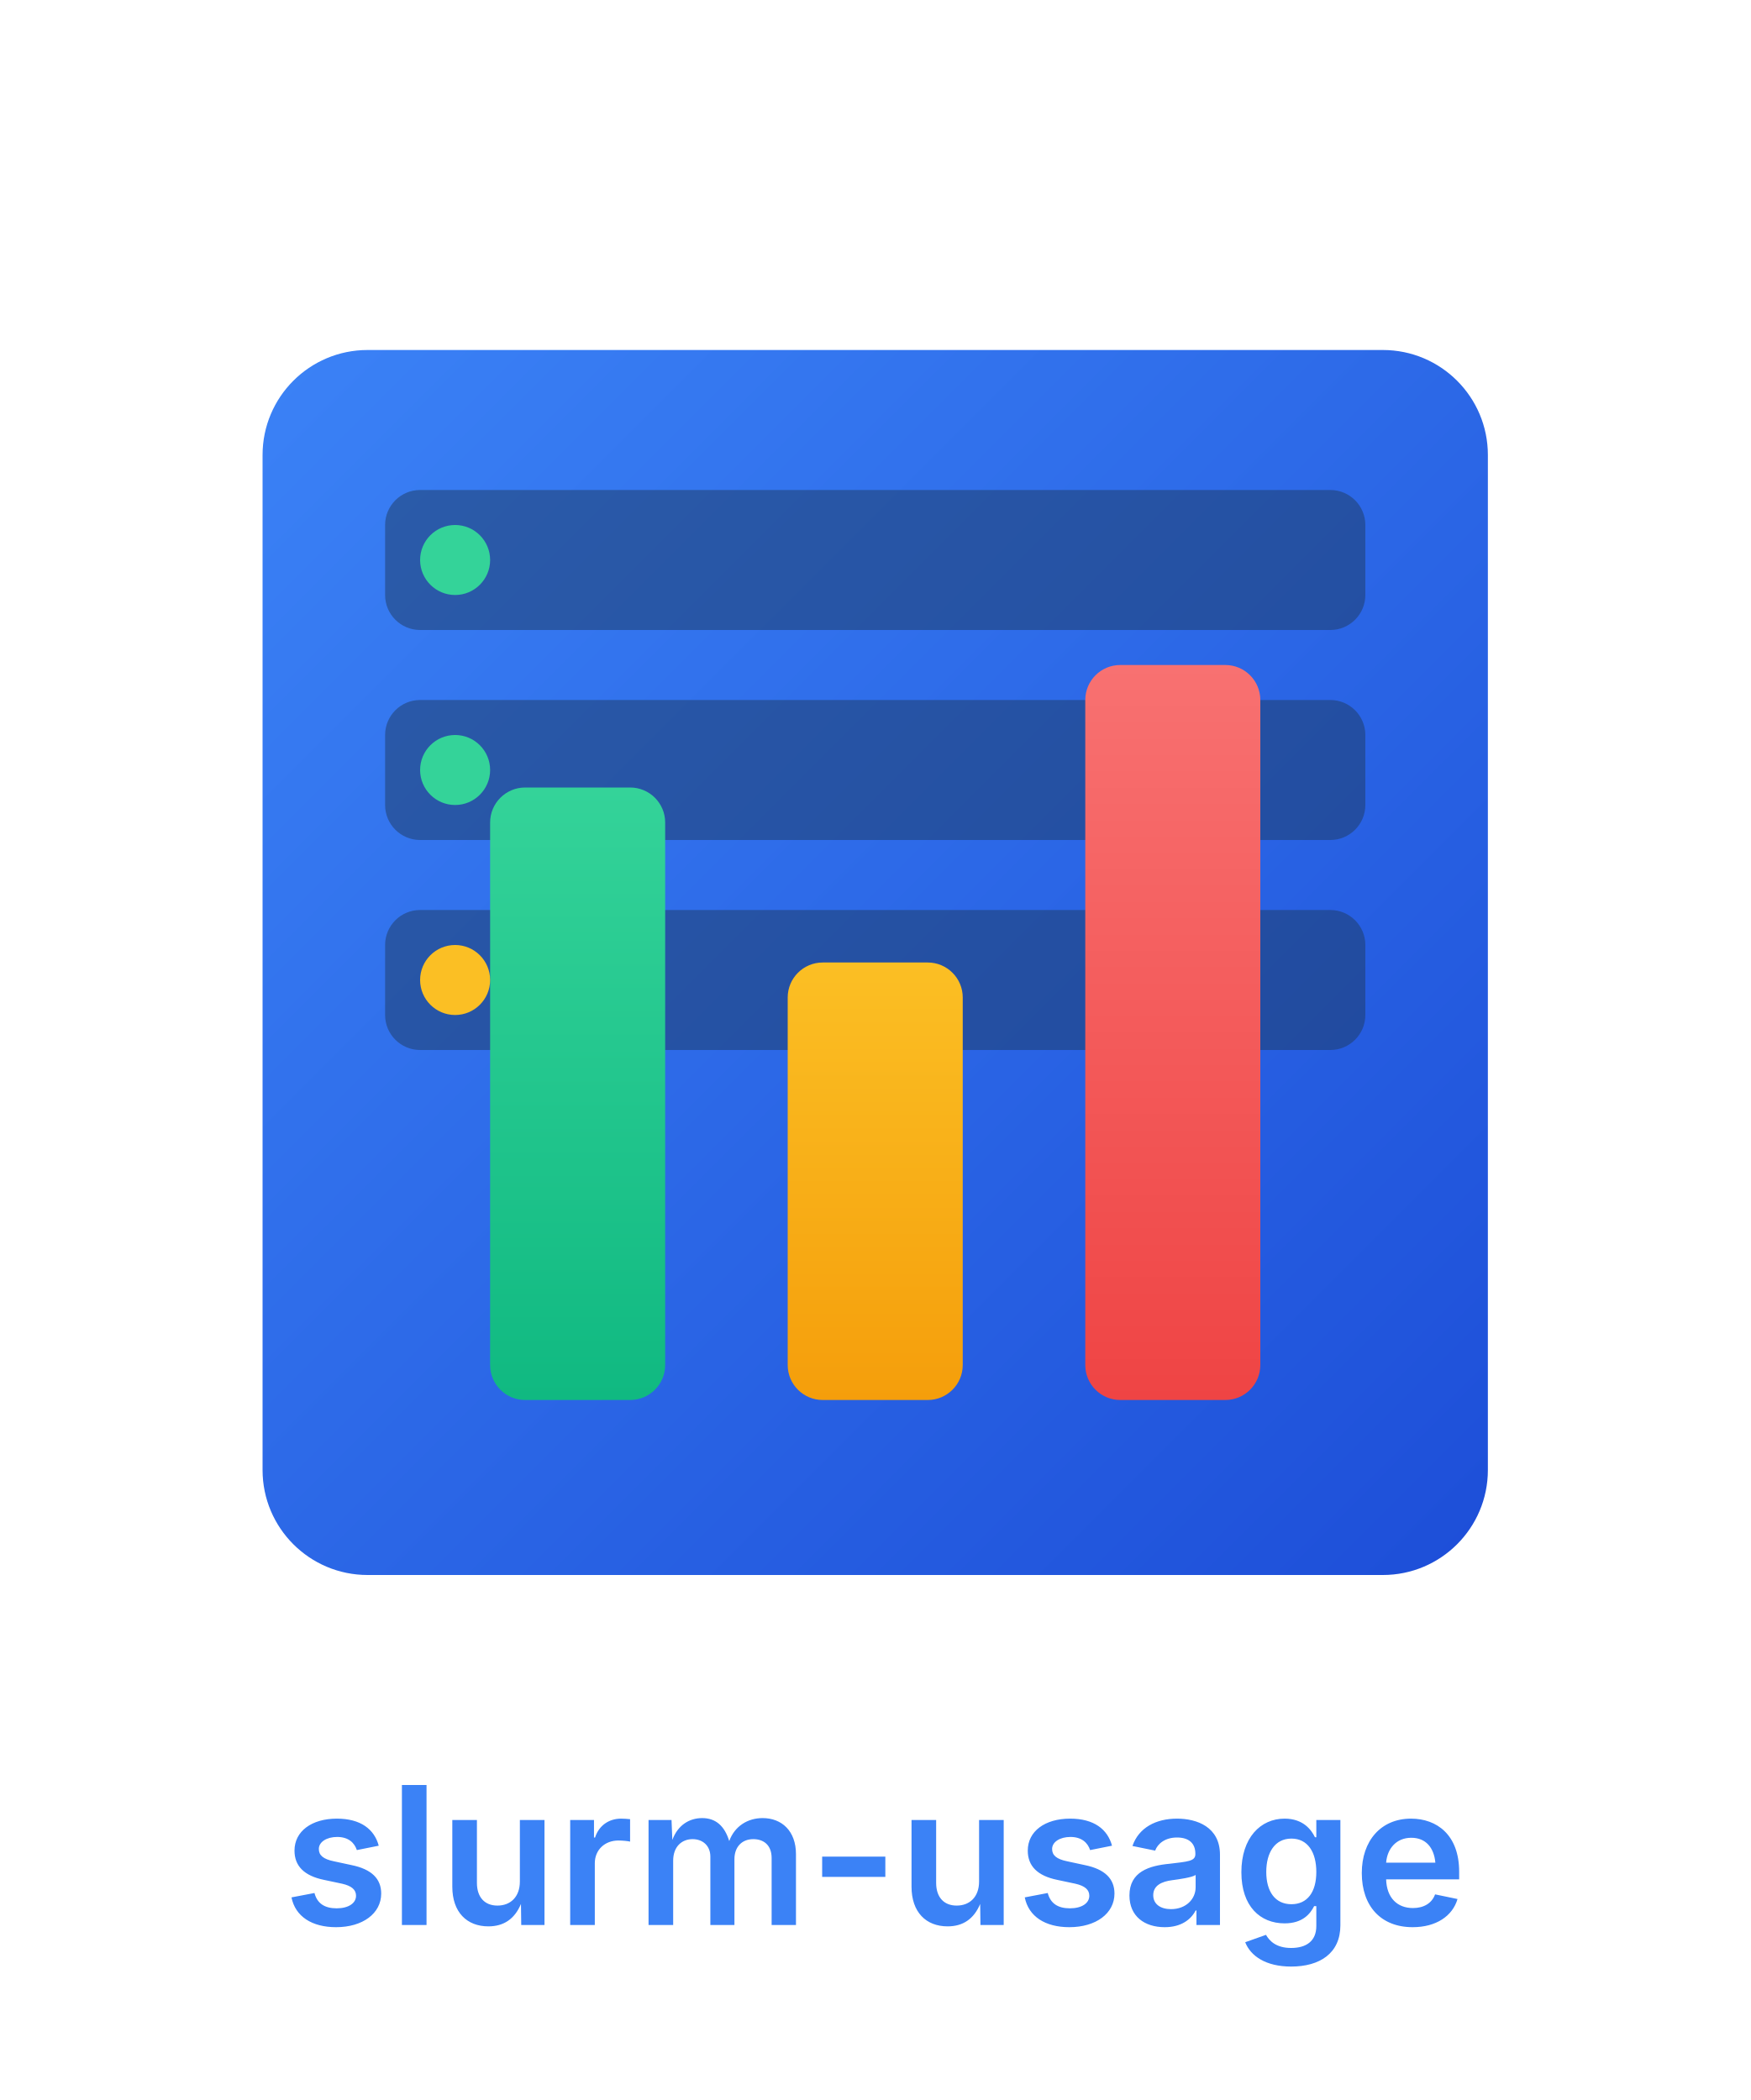
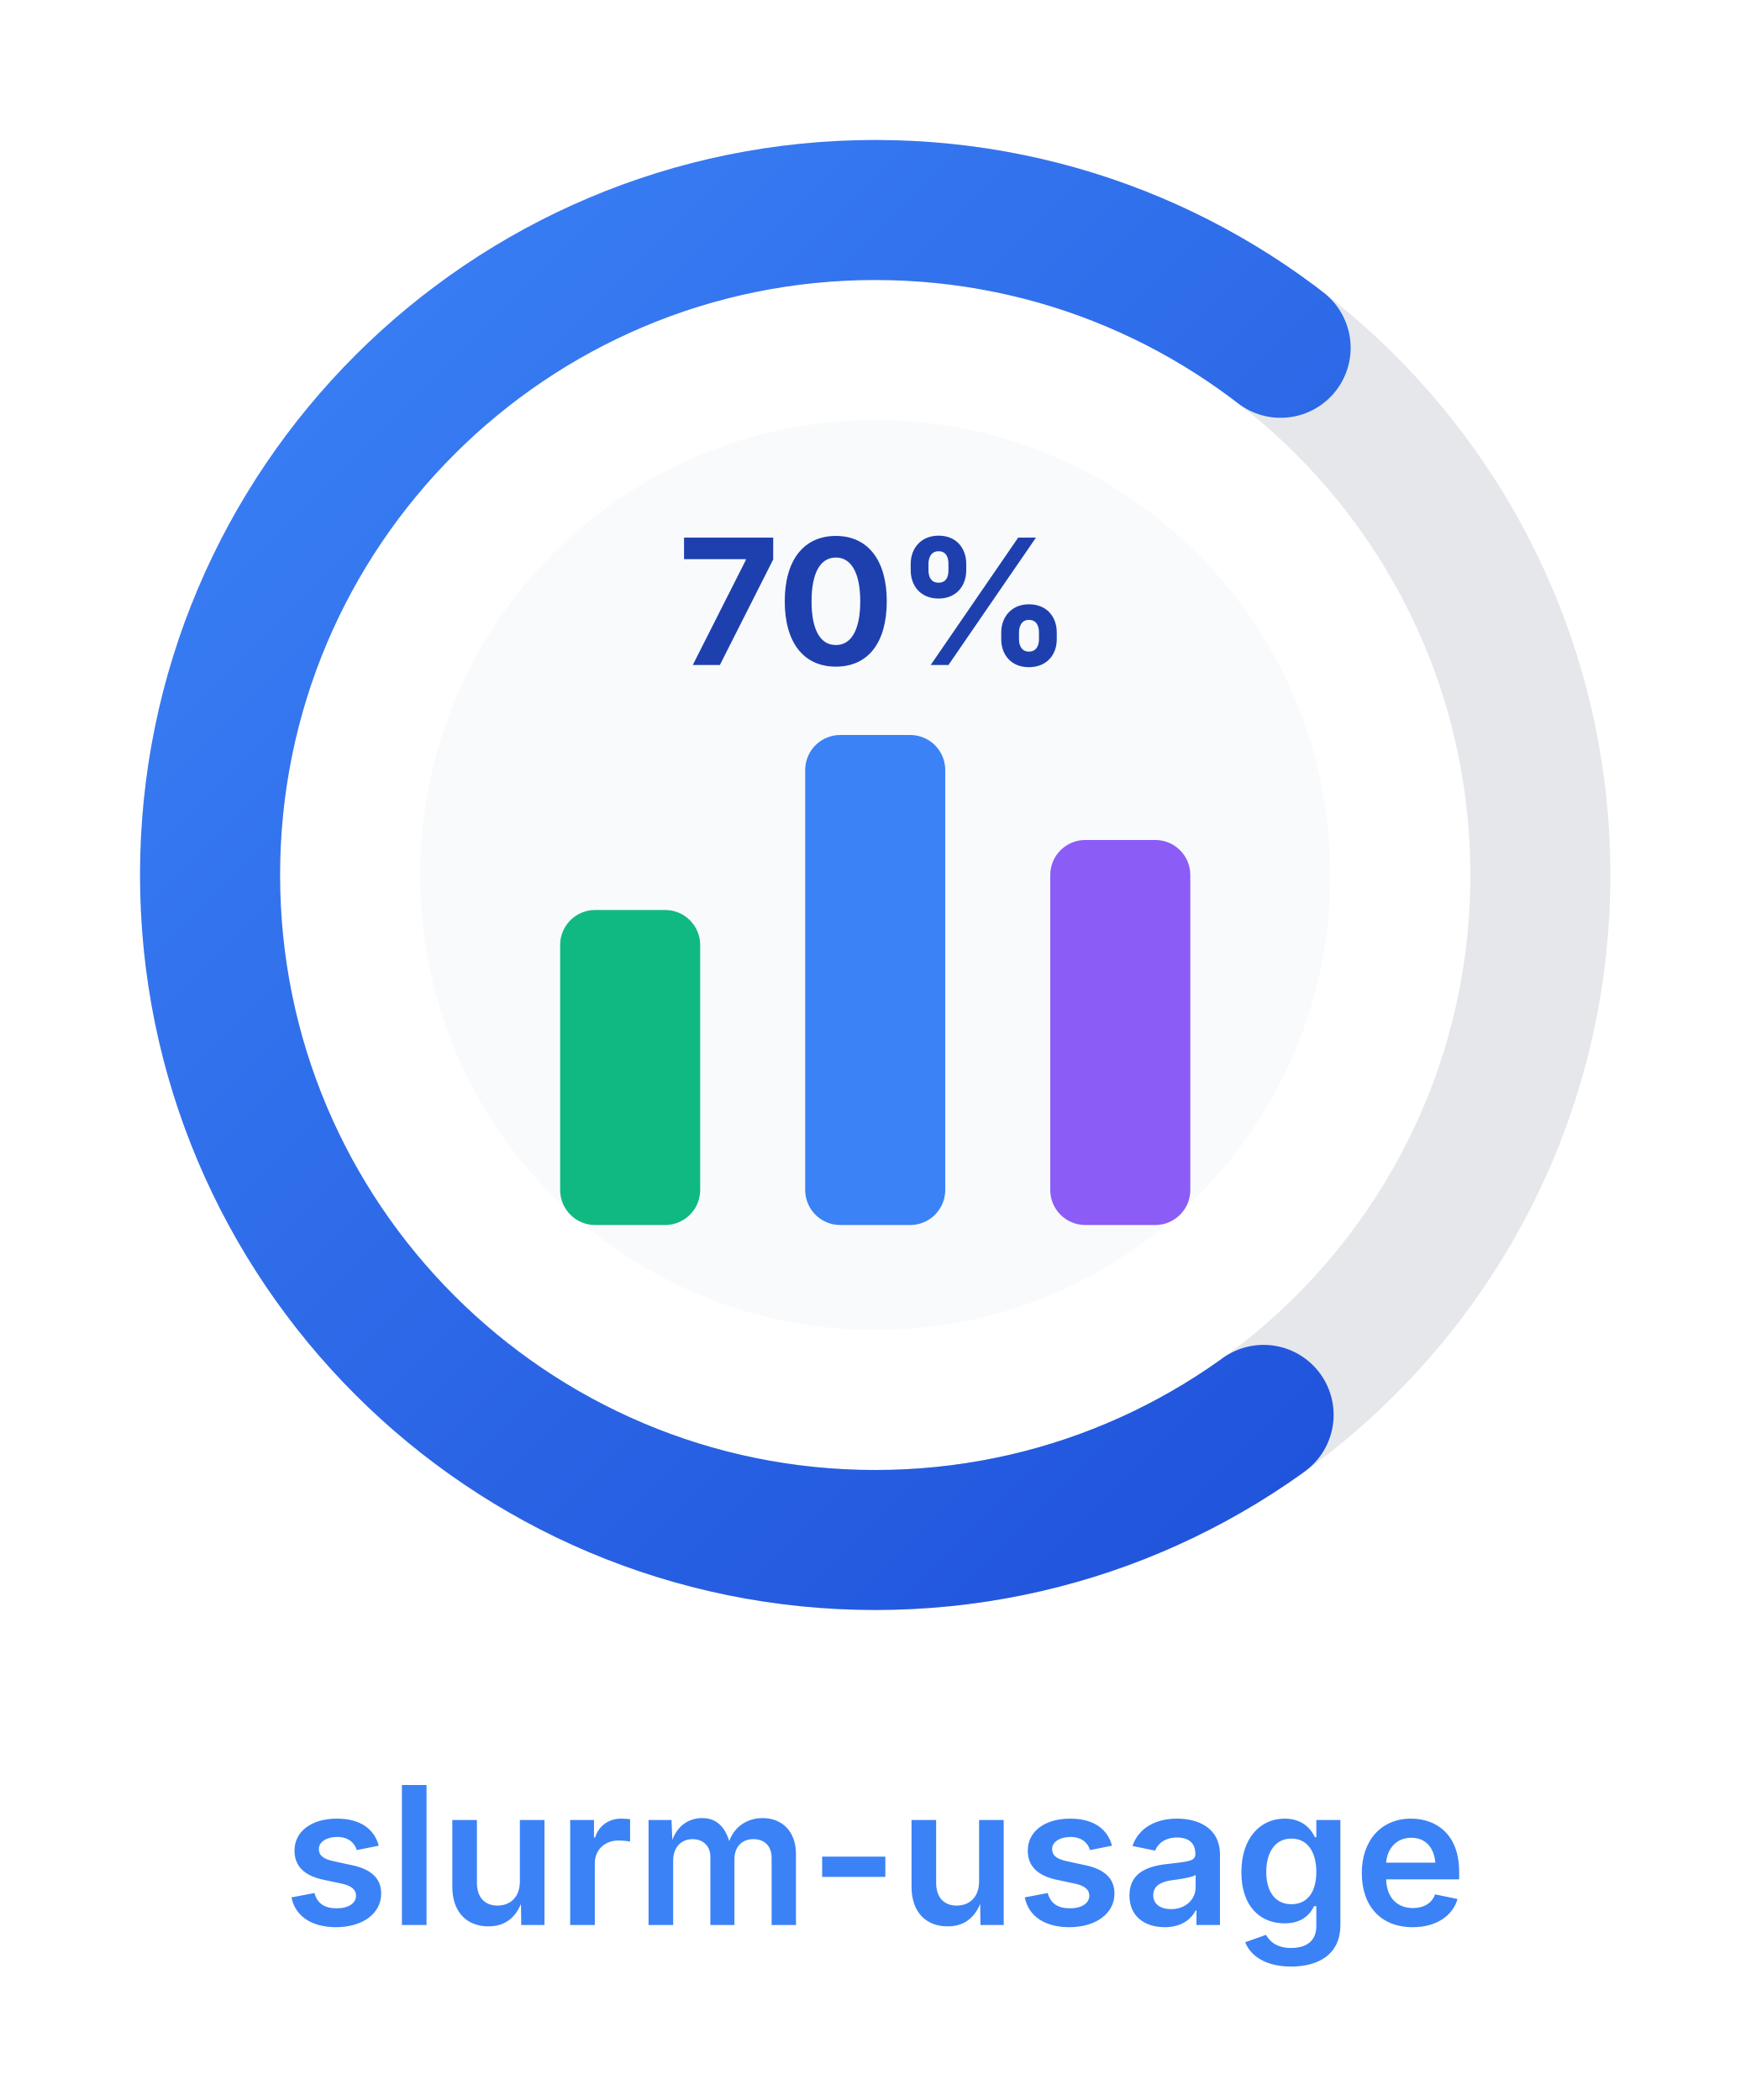
<svg xmlns="http://www.w3.org/2000/svg" viewBox="0 0 100 120" width="100" height="120">
  <defs>
-     <linearGradient id="serverGradient" x1="0%" y1="0%" x2="100%" y2="100%">
+     <linearGradient id="gaugeGradient" x1="0%" y1="0%" x2="100%" y2="0%">
+       <stop offset="0%" style="stop-color:#10B981" />
+       <stop offset="50%" style="stop-color:#F59E0B" />
+       <stop offset="100%" style="stop-color:#EF4444" />
+     </linearGradient>
+     <linearGradient id="ringGradient" x1="0%" y1="0%" x2="100%" y2="100%">
      <stop offset="0%" style="stop-color:#3B82F6" />
      <stop offset="100%" style="stop-color:#1D4ED8" />
    </linearGradient>
-     <linearGradient id="barGradient1" x1="0%" y1="100%" x2="0%" y2="0%">
-       <stop offset="0%" style="stop-color:#10B981" />
-       <stop offset="100%" style="stop-color:#34D399" />
-     </linearGradient>
-     <linearGradient id="barGradient2" x1="0%" y1="100%" x2="0%" y2="0%">
-       <stop offset="0%" style="stop-color:#F59E0B" />
-       <stop offset="100%" style="stop-color:#FBBF24" />
-     </linearGradient>
-     <linearGradient id="barGradient3" x1="0%" y1="100%" x2="0%" y2="0%">
-       <stop offset="0%" style="stop-color:#EF4444" />
-       <stop offset="100%" style="stop-color:#F87171" />
-     </linearGradient>
  </defs>
-   <rect x="15" y="20" width="70" height="70" rx="6" fill="url(#serverGradient)" />
-   <rect x="22" y="28" width="56" height="8" rx="2" fill="#1E3A5F" opacity="0.5" />
-   <rect x="22" y="40" width="56" height="8" rx="2" fill="#1E3A5F" opacity="0.5" />
-   <rect x="22" y="52" width="56" height="8" rx="2" fill="#1E3A5F" opacity="0.5" />
-   <rect x="28" y="45" width="10" height="35" rx="2" fill="url(#barGradient1)" />
-   <rect x="45" y="55" width="10" height="25" rx="2" fill="url(#barGradient2)" />
-   <rect x="62" y="38" width="10" height="42" rx="2" fill="url(#barGradient3)" />
-   <circle cx="26" cy="32" r="2" fill="#34D399" />
-   <circle cx="26" cy="44" r="2" fill="#34D399" />
-   <circle cx="26" cy="56" r="2" fill="#FBBF24" />
+   <circle cx="50" cy="50" r="38" fill="none" stroke="#E5E7EB" stroke-width="8" />
+   <circle cx="50" cy="50" r="38" fill="none" stroke="url(#ringGradient)" stroke-width="8" stroke-dasharray="168 240" stroke-dashoffset="-36" stroke-linecap="round" />
+   <circle cx="50" cy="50" r="26" fill="#F8FAFC" />
+   <rect x="32" y="52" width="8" height="18" rx="2" fill="#10B981" />
+   <rect x="46" y="42" width="8" height="28" rx="2" fill="#3B82F6" />
+   <rect x="60" y="48" width="8" height="22" rx="2" fill="#8B5CF6" />
+   <text x="50" y="38" text-anchor="middle" font-family="system-ui, -apple-system, sans-serif" font-size="10" font-weight="700" fill="#1E40AF">70%</text>
  <text x="50" y="110" text-anchor="middle" font-family="system-ui, -apple-system, sans-serif" font-size="11" font-weight="600" fill="#3B82F6">slurm-usage</text>
</svg>
